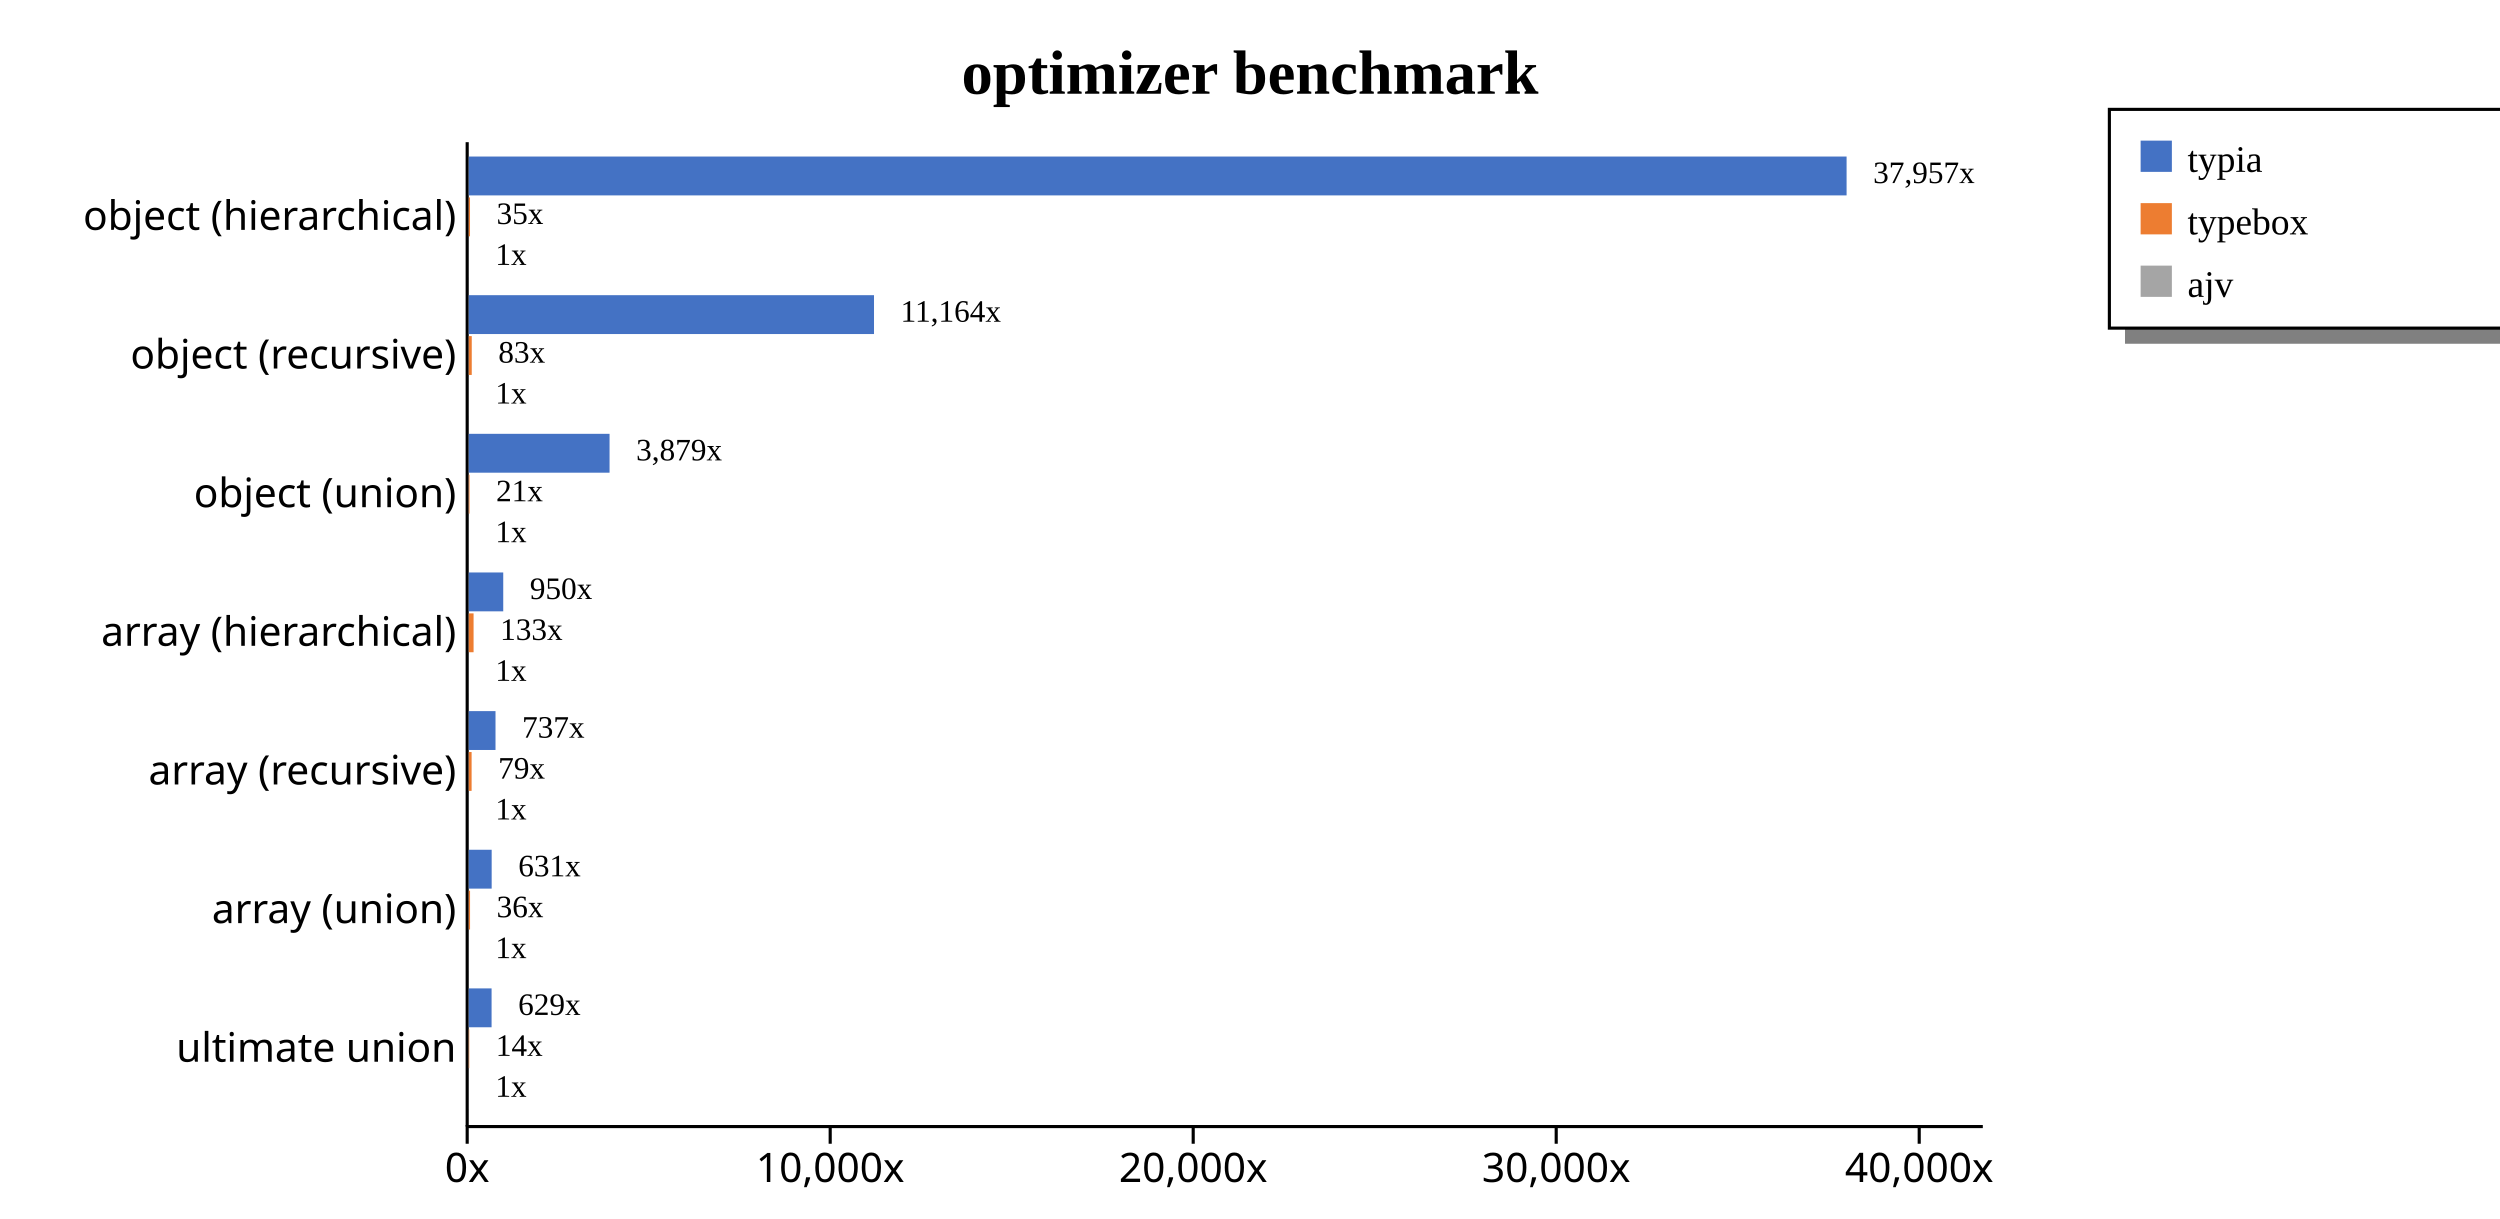
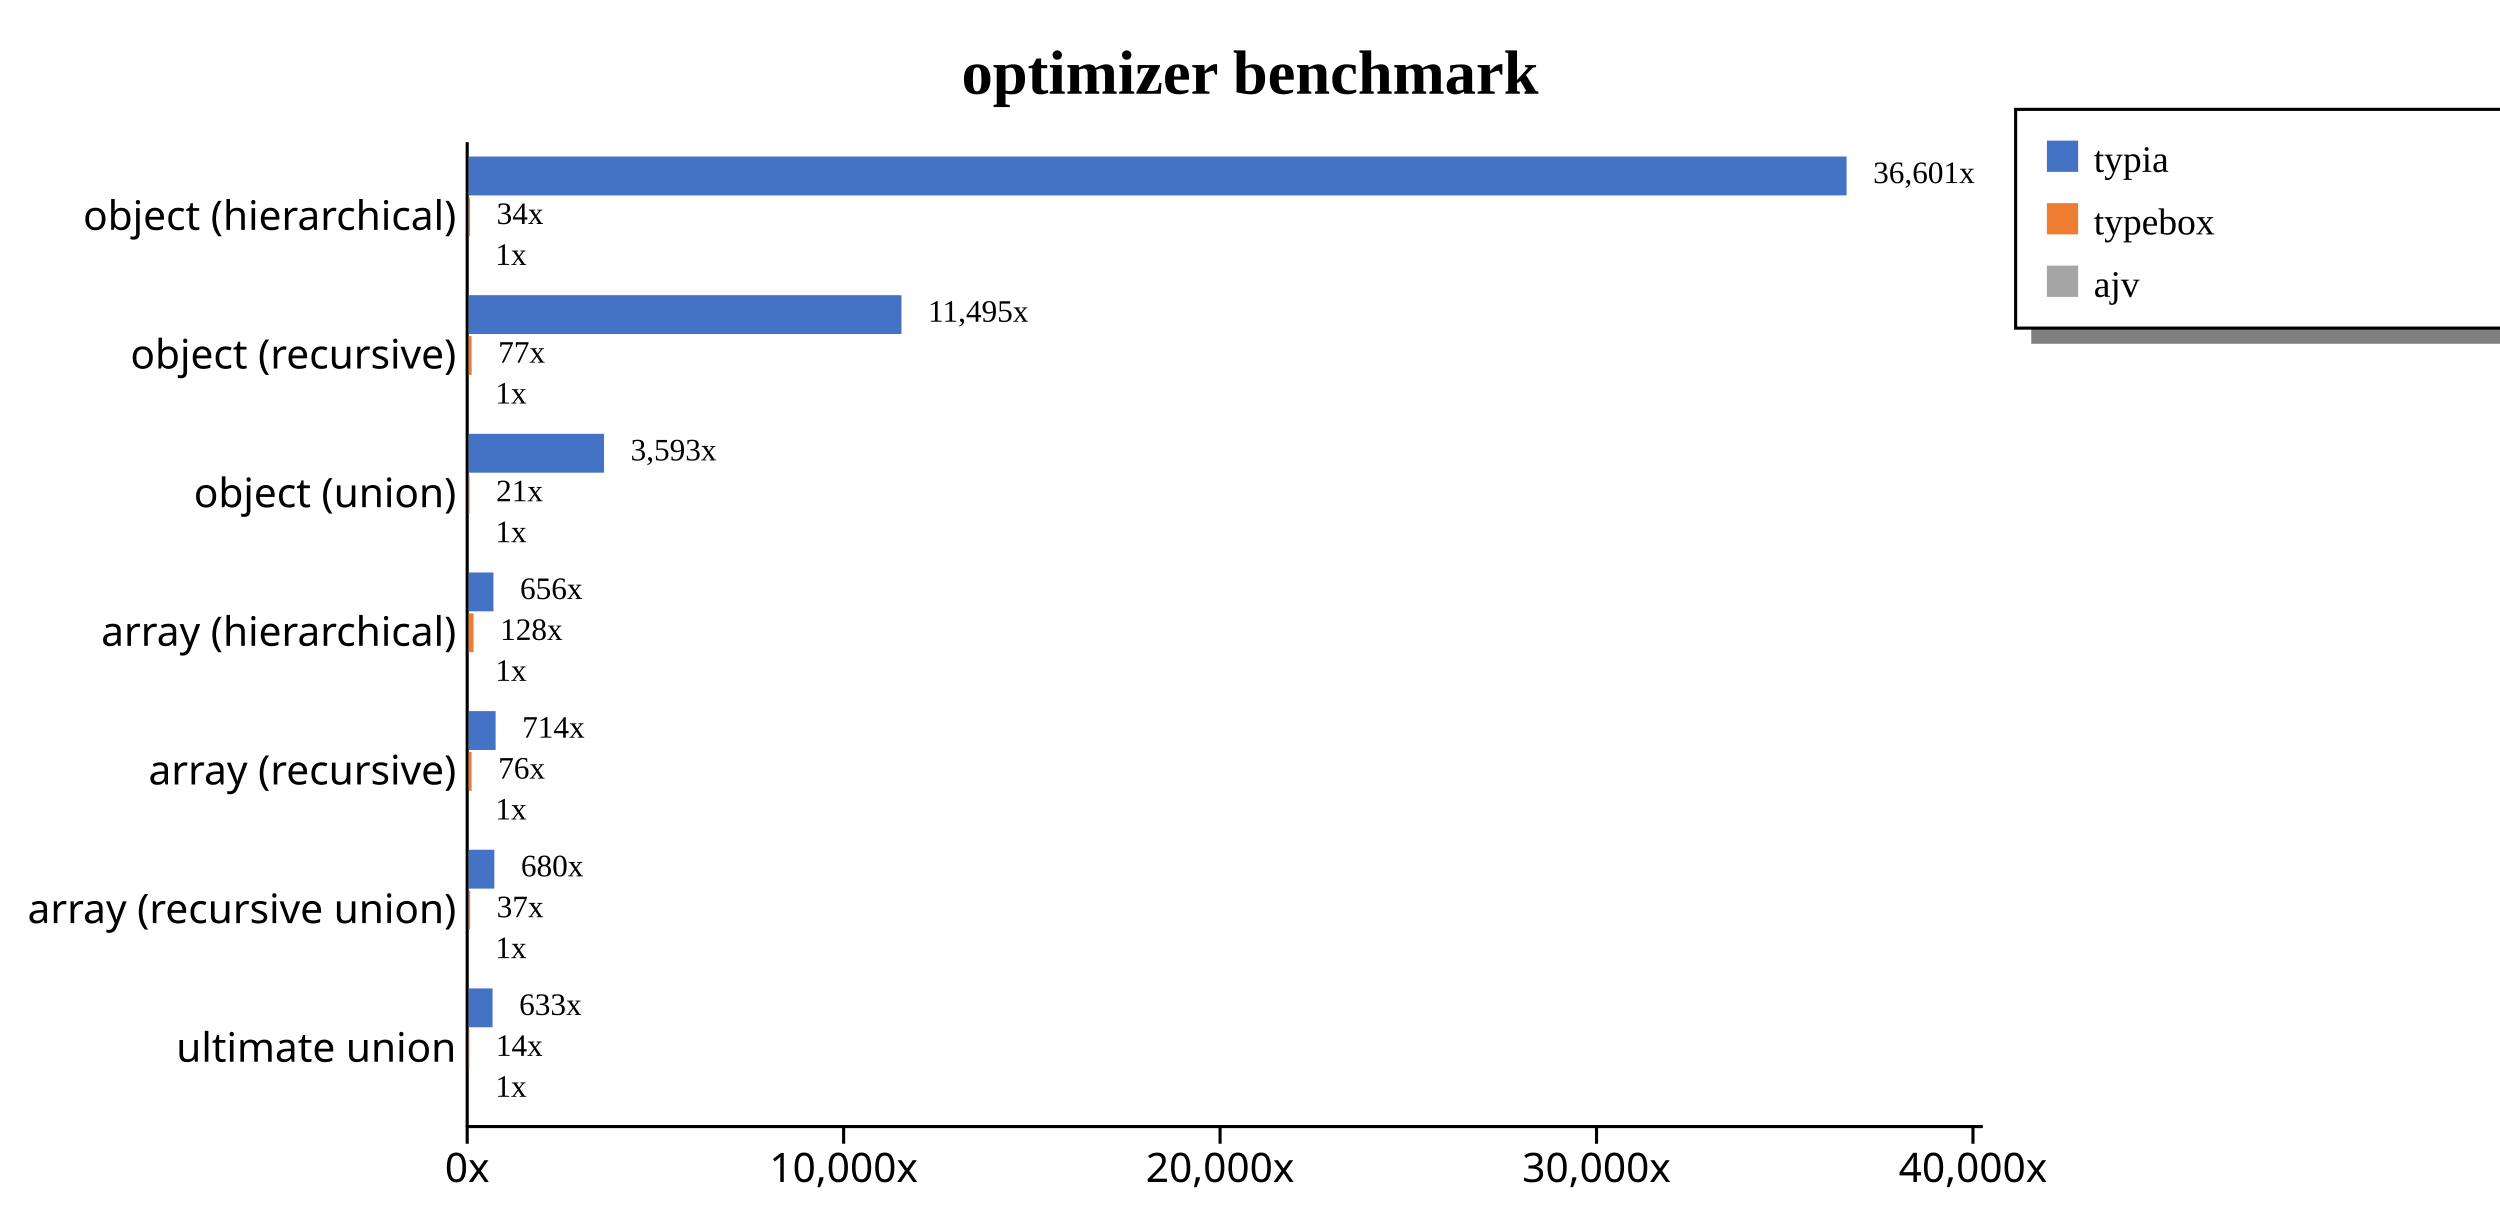
<svg xmlns="http://www.w3.org/2000/svg" width="800" height="390" style="background-color: white;">
  <g class="y axis" transform="translate(149,45)" fill="none" font-size="10" font-family="sans-serif" text-anchor="end" style="font-size: 13px;">
    <path class="domain" stroke="currentColor" d="M0.5,0.5V315.5" />
    <g class="tick" opacity="1" transform="translate(0,24.40141)" style="font-size: 13px;">
      <line stroke="currentColor" x2="0" />
      <text fill="currentColor" x="-3" dy="0.32em">object (hierarchical)    </text>
    </g>
    <g class="tick" opacity="1" transform="translate(0,68.76761)" style="font-size: 13px;">
      <line stroke="currentColor" x2="0" />
      <text fill="currentColor" x="-3" dy="0.32em">object (recursive)    </text>
    </g>
    <g class="tick" opacity="1" transform="translate(0,113.1338)" style="font-size: 13px;">
      <line stroke="currentColor" x2="0" />
      <text fill="currentColor" x="-3" dy="0.32em">object (union)    </text>
    </g>
    <g class="tick" opacity="1" transform="translate(0,157.5)" style="font-size: 13px;">
      <line stroke="currentColor" x2="0" />
      <text fill="currentColor" x="-3" dy="0.32em">array (hierarchical)    </text>
    </g>
    <g class="tick" opacity="1" transform="translate(0,201.8662)" style="font-size: 13px;">
      <line stroke="currentColor" x2="0" />
      <text fill="currentColor" x="-3" dy="0.32em">array (recursive)    </text>
    </g>
    <g class="tick" opacity="1" transform="translate(0,246.2324)" style="font-size: 13px;">
      <line stroke="currentColor" x2="0" />
-       <text fill="currentColor" x="-3" dy="0.32em">array (union)    </text>
+       <text fill="currentColor" x="-3" dy="0.32em">array (recursive union)    </text>
    </g>
    <g class="tick" opacity="1" transform="translate(0,290.5986)" style="font-size: 13px;">
      <line stroke="currentColor" x2="0" />
      <text fill="currentColor" x="-3" dy="0.32em">ultimate union    </text>
    </g>
  </g>
  <g class="x axis" transform="translate(149,360)" fill="none" font-size="10" font-family="sans-serif" text-anchor="middle" style="font-size: 13px;">
    <path class="domain" stroke="currentColor" d="M0.5,0.5H485.5" />
    <g class="tick" opacity="1" transform="translate(0.5,0)" style="font-size: 13px;">
      <line stroke="currentColor" y2="6" />
      <text fill="currentColor" y="9" dy="0.71em">0x</text>
    </g>
-     <g class="tick" opacity="1" transform="translate(116.6616,0)" style="font-size: 13px;">
+     <g class="tick" opacity="1" transform="translate(120.9627,0)" style="font-size: 13px;">
      <line stroke="currentColor" y2="6" />
      <text fill="currentColor" y="9" dy="0.71em">10,000x</text>
    </g>
-     <g class="tick" opacity="1" transform="translate(232.8232,0)" style="font-size: 13px;">
+     <g class="tick" opacity="1" transform="translate(241.4255,0)" style="font-size: 13px;">
      <line stroke="currentColor" y2="6" />
      <text fill="currentColor" y="9" dy="0.71em">20,000x</text>
    </g>
-     <g class="tick" opacity="1" transform="translate(348.9848,0)" style="font-size: 13px;">
+     <g class="tick" opacity="1" transform="translate(361.8882,0)" style="font-size: 13px;">
      <line stroke="currentColor" y2="6" />
      <text fill="currentColor" y="9" dy="0.71em">30,000x</text>
    </g>
-     <g class="tick" opacity="1" transform="translate(465.1464,0)" style="font-size: 13px;">
+     <g class="tick" opacity="1" transform="translate(482.351,0)" style="font-size: 13px;">
      <line stroke="currentColor" y2="6" />
      <text fill="currentColor" y="9" dy="0.71em">40,000x</text>
    </g>
  </g>
  <text transform="translate(400, 30)" style="text-anchor: middle; font-size: 20px; font-weight: bold;">optimizer benchmark</text>
-   <rect x="680" y="105" width="200" height="5" fill="gray" />
-   <rect x="675" y="35" width="200" height="70" fill="none" stroke="black" />
-   <rect x="685" y="45" width="10" height="10" style="fill: #4472c4;" />
-   <text x="700" y="55" style="font-size: 12px;">typia</text>
-   <rect x="685" y="65" width="10" height="10" style="fill: #ed7d31;" />
-   <text x="700" y="75" style="font-size: 12px;">typebox</text>
-   <rect x="685" y="85" width="10" height="10" style="fill: #a5a5a5;" />
-   <text x="700" y="95" style="font-size: 12px;">ajv</text>
+   <rect x="650" y="105" width="230" height="5" fill="gray" />
+   <rect x="645" y="35" width="230" height="70" fill="none" stroke="black" />
+   <rect x="655" y="45" width="10" height="10" style="fill: #4472c4;" />
+   <text x="670" y="55" style="font-size: 12px;">typia</text>
+   <rect x="655" y="65" width="10" height="10" style="fill: #ed7d31;" />
+   <text x="670" y="75" style="font-size: 12px;">typebox</text>
+   <rect x="655" y="85" width="10" height="10" style="fill: #a5a5a5;" />
+   <text x="670" y="95" style="font-size: 12px;">ajv</text>
  <g style="font-size: 13px;">
    <g style="font-size: 13px;">
      <rect x="150" y="50.091" width="440.909" height="12.437" fill="#4472c4" />
-       <rect x="150" y="63.183" width="0.403" height="12.437" fill="#ed7d31" />
+       <rect x="150" y="63.183" width="0.415" height="12.437" fill="#ed7d31" />
      <rect x="150" y="76.275" width="0.012" height="12.437" fill="#a5a5a5" />
-       <text class="label" x="599.409" y="58.591" font-size="10px">37,957x</text>
-       <text class="label" x="158.903" y="71.683" font-size="10px">35x</text>
+       <text class="label" x="599.409" y="58.591" font-size="10px">36,601x</text>
+       <text class="label" x="158.915" y="71.683" font-size="10px">34x</text>
      <text class="label" x="158.512" y="84.775" font-size="10px">1x</text>
      <text class="label" x="595.909" y="60.091" font-size="8px" />
-       <text class="label" x="155.403" y="73.183" font-size="8px" />
+       <text class="label" x="155.415" y="73.183" font-size="8px" />
      <text class="label" x="155.012" y="86.275" font-size="8px" />
    </g>
    <g style="font-size: 13px;">
-       <rect x="150" y="94.457" width="129.683" height="12.437" fill="#4472c4" />
-       <rect x="150" y="107.549" width="0.96" height="12.437" fill="#ed7d31" />
+       <rect x="150" y="94.457" width="138.476" height="12.437" fill="#4472c4" />
+       <rect x="150" y="107.549" width="0.922" height="12.437" fill="#ed7d31" />
      <rect x="150" y="120.641" width="0.012" height="12.437" fill="#a5a5a5" />
-       <text class="label" x="288.183" y="102.957" font-size="10px">11,164x</text>
-       <text class="label" x="159.46" y="116.049" font-size="10px">83x</text>
+       <text class="label" x="296.976" y="102.957" font-size="10px">11,495x</text>
+       <text class="label" x="159.422" y="116.049" font-size="10px">77x</text>
      <text class="label" x="158.512" y="129.141" font-size="10px">1x</text>
-       <text class="label" x="284.683" y="104.457" font-size="8px" />
-       <text class="label" x="155.96" y="117.549" font-size="8px" />
+       <text class="label" x="293.476" y="104.457" font-size="8px" />
+       <text class="label" x="155.922" y="117.549" font-size="8px" />
      <text class="label" x="155.012" y="130.641" font-size="8px" />
    </g>
    <g style="font-size: 13px;">
-       <rect x="150" y="138.824" width="45.058" height="12.437" fill="#4472c4" />
-       <rect x="150" y="151.915" width="0.242" height="12.437" fill="#ed7d31" />
+       <rect x="150" y="138.824" width="43.287" height="12.437" fill="#4472c4" />
+       <rect x="150" y="151.915" width="0.254" height="12.437" fill="#ed7d31" />
      <rect x="150" y="165.007" width="0.012" height="12.437" fill="#a5a5a5" />
-       <text class="label" x="203.558" y="147.324" font-size="10px">3,879x</text>
-       <text class="label" x="158.742" y="160.415" font-size="10px">21x</text>
+       <text class="label" x="201.787" y="147.324" font-size="10px">3,593x</text>
+       <text class="label" x="158.754" y="160.415" font-size="10px">21x</text>
      <text class="label" x="158.512" y="173.507" font-size="10px">1x</text>
-       <text class="label" x="200.058" y="148.824" font-size="8px" />
-       <text class="label" x="155.242" y="161.915" font-size="8px" />
+       <text class="label" x="198.287" y="148.824" font-size="8px" />
+       <text class="label" x="155.254" y="161.915" font-size="8px" />
      <text class="label" x="155.012" y="175.007" font-size="8px" />
    </g>
    <g style="font-size: 13px;">
-       <rect x="150" y="183.19" width="11.038" height="12.437" fill="#4472c4" />
-       <rect x="150" y="196.281" width="1.544" height="12.437" fill="#ed7d31" />
+       <rect x="150" y="183.19" width="7.905" height="12.437" fill="#4472c4" />
+       <rect x="150" y="196.281" width="1.541" height="12.437" fill="#ed7d31" />
      <rect x="150" y="209.373" width="0.012" height="12.437" fill="#a5a5a5" />
-       <text class="label" x="169.538" y="191.69" font-size="10px">950x</text>
-       <text class="label" x="160.044" y="204.781" font-size="10px">133x</text>
+       <text class="label" x="166.405" y="191.69" font-size="10px">656x</text>
+       <text class="label" x="160.041" y="204.781" font-size="10px">128x</text>
      <text class="label" x="158.512" y="217.873" font-size="10px">1x</text>
-       <text class="label" x="166.038" y="193.19" font-size="8px" />
-       <text class="label" x="156.544" y="206.281" font-size="8px" />
+       <text class="label" x="162.905" y="193.19" font-size="8px" />
+       <text class="label" x="156.541" y="206.281" font-size="8px" />
      <text class="label" x="155.012" y="219.373" font-size="8px" />
    </g>
    <g style="font-size: 13px;">
-       <rect x="150" y="227.556" width="8.562" height="12.437" fill="#4472c4" />
-       <rect x="150" y="240.648" width="0.915" height="12.437" fill="#ed7d31" />
+       <rect x="150" y="227.556" width="8.599" height="12.437" fill="#4472c4" />
+       <rect x="150" y="240.648" width="0.918" height="12.437" fill="#ed7d31" />
      <rect x="150" y="253.739" width="0.012" height="12.437" fill="#a5a5a5" />
-       <text class="label" x="167.062" y="236.056" font-size="10px">737x</text>
-       <text class="label" x="159.415" y="249.148" font-size="10px">79x</text>
+       <text class="label" x="167.099" y="236.056" font-size="10px">714x</text>
+       <text class="label" x="159.418" y="249.148" font-size="10px">76x</text>
      <text class="label" x="158.512" y="262.239" font-size="10px">1x</text>
-       <text class="label" x="163.562" y="237.556" font-size="8px" />
-       <text class="label" x="155.915" y="250.648" font-size="8px" />
+       <text class="label" x="163.599" y="237.556" font-size="8px" />
+       <text class="label" x="155.918" y="250.648" font-size="8px" />
      <text class="label" x="155.012" y="263.739" font-size="8px" />
    </g>
    <g style="font-size: 13px;">
-       <rect x="150" y="271.922" width="7.334" height="12.437" fill="#4472c4" />
-       <rect x="150" y="285.014" width="0.416" height="12.437" fill="#ed7d31" />
+       <rect x="150" y="271.922" width="8.193" height="12.437" fill="#4472c4" />
+       <rect x="150" y="285.014" width="0.443" height="12.437" fill="#ed7d31" />
      <rect x="150" y="298.106" width="0.012" height="12.437" fill="#a5a5a5" />
-       <text class="label" x="165.834" y="280.422" font-size="10px">631x</text>
-       <text class="label" x="158.916" y="293.514" font-size="10px">36x</text>
+       <text class="label" x="166.693" y="280.422" font-size="10px">680x</text>
+       <text class="label" x="158.943" y="293.514" font-size="10px">37x</text>
      <text class="label" x="158.512" y="306.606" font-size="10px">1x</text>
-       <text class="label" x="162.334" y="281.922" font-size="8px" />
-       <text class="label" x="155.416" y="295.014" font-size="8px" />
+       <text class="label" x="163.193" y="281.922" font-size="8px" />
+       <text class="label" x="155.443" y="295.014" font-size="8px" />
      <text class="label" x="155.012" y="308.106" font-size="8px" />
    </g>
    <g style="font-size: 13px;">
-       <rect x="150" y="316.288" width="7.305" height="12.437" fill="#4472c4" />
-       <rect x="150" y="329.38" width="0.16" height="12.437" fill="#ed7d31" />
+       <rect x="150" y="316.288" width="7.624" height="12.437" fill="#4472c4" />
+       <rect x="150" y="329.38" width="0.172" height="12.437" fill="#ed7d31" />
      <rect x="150" y="342.472" width="0.012" height="12.437" fill="#a5a5a5" />
-       <text class="label" x="165.805" y="324.788" font-size="10px">629x</text>
-       <text class="label" x="158.66" y="337.88" font-size="10px">14x</text>
+       <text class="label" x="166.124" y="324.788" font-size="10px">633x</text>
+       <text class="label" x="158.672" y="337.88" font-size="10px">14x</text>
      <text class="label" x="158.512" y="350.972" font-size="10px">1x</text>
-       <text class="label" x="162.305" y="326.288" font-size="8px" />
-       <text class="label" x="155.16" y="339.38" font-size="8px" />
+       <text class="label" x="162.624" y="326.288" font-size="8px" />
+       <text class="label" x="155.172" y="339.38" font-size="8px" />
      <text class="label" x="155.012" y="352.472" font-size="8px" />
    </g>
  </g>
</svg>
